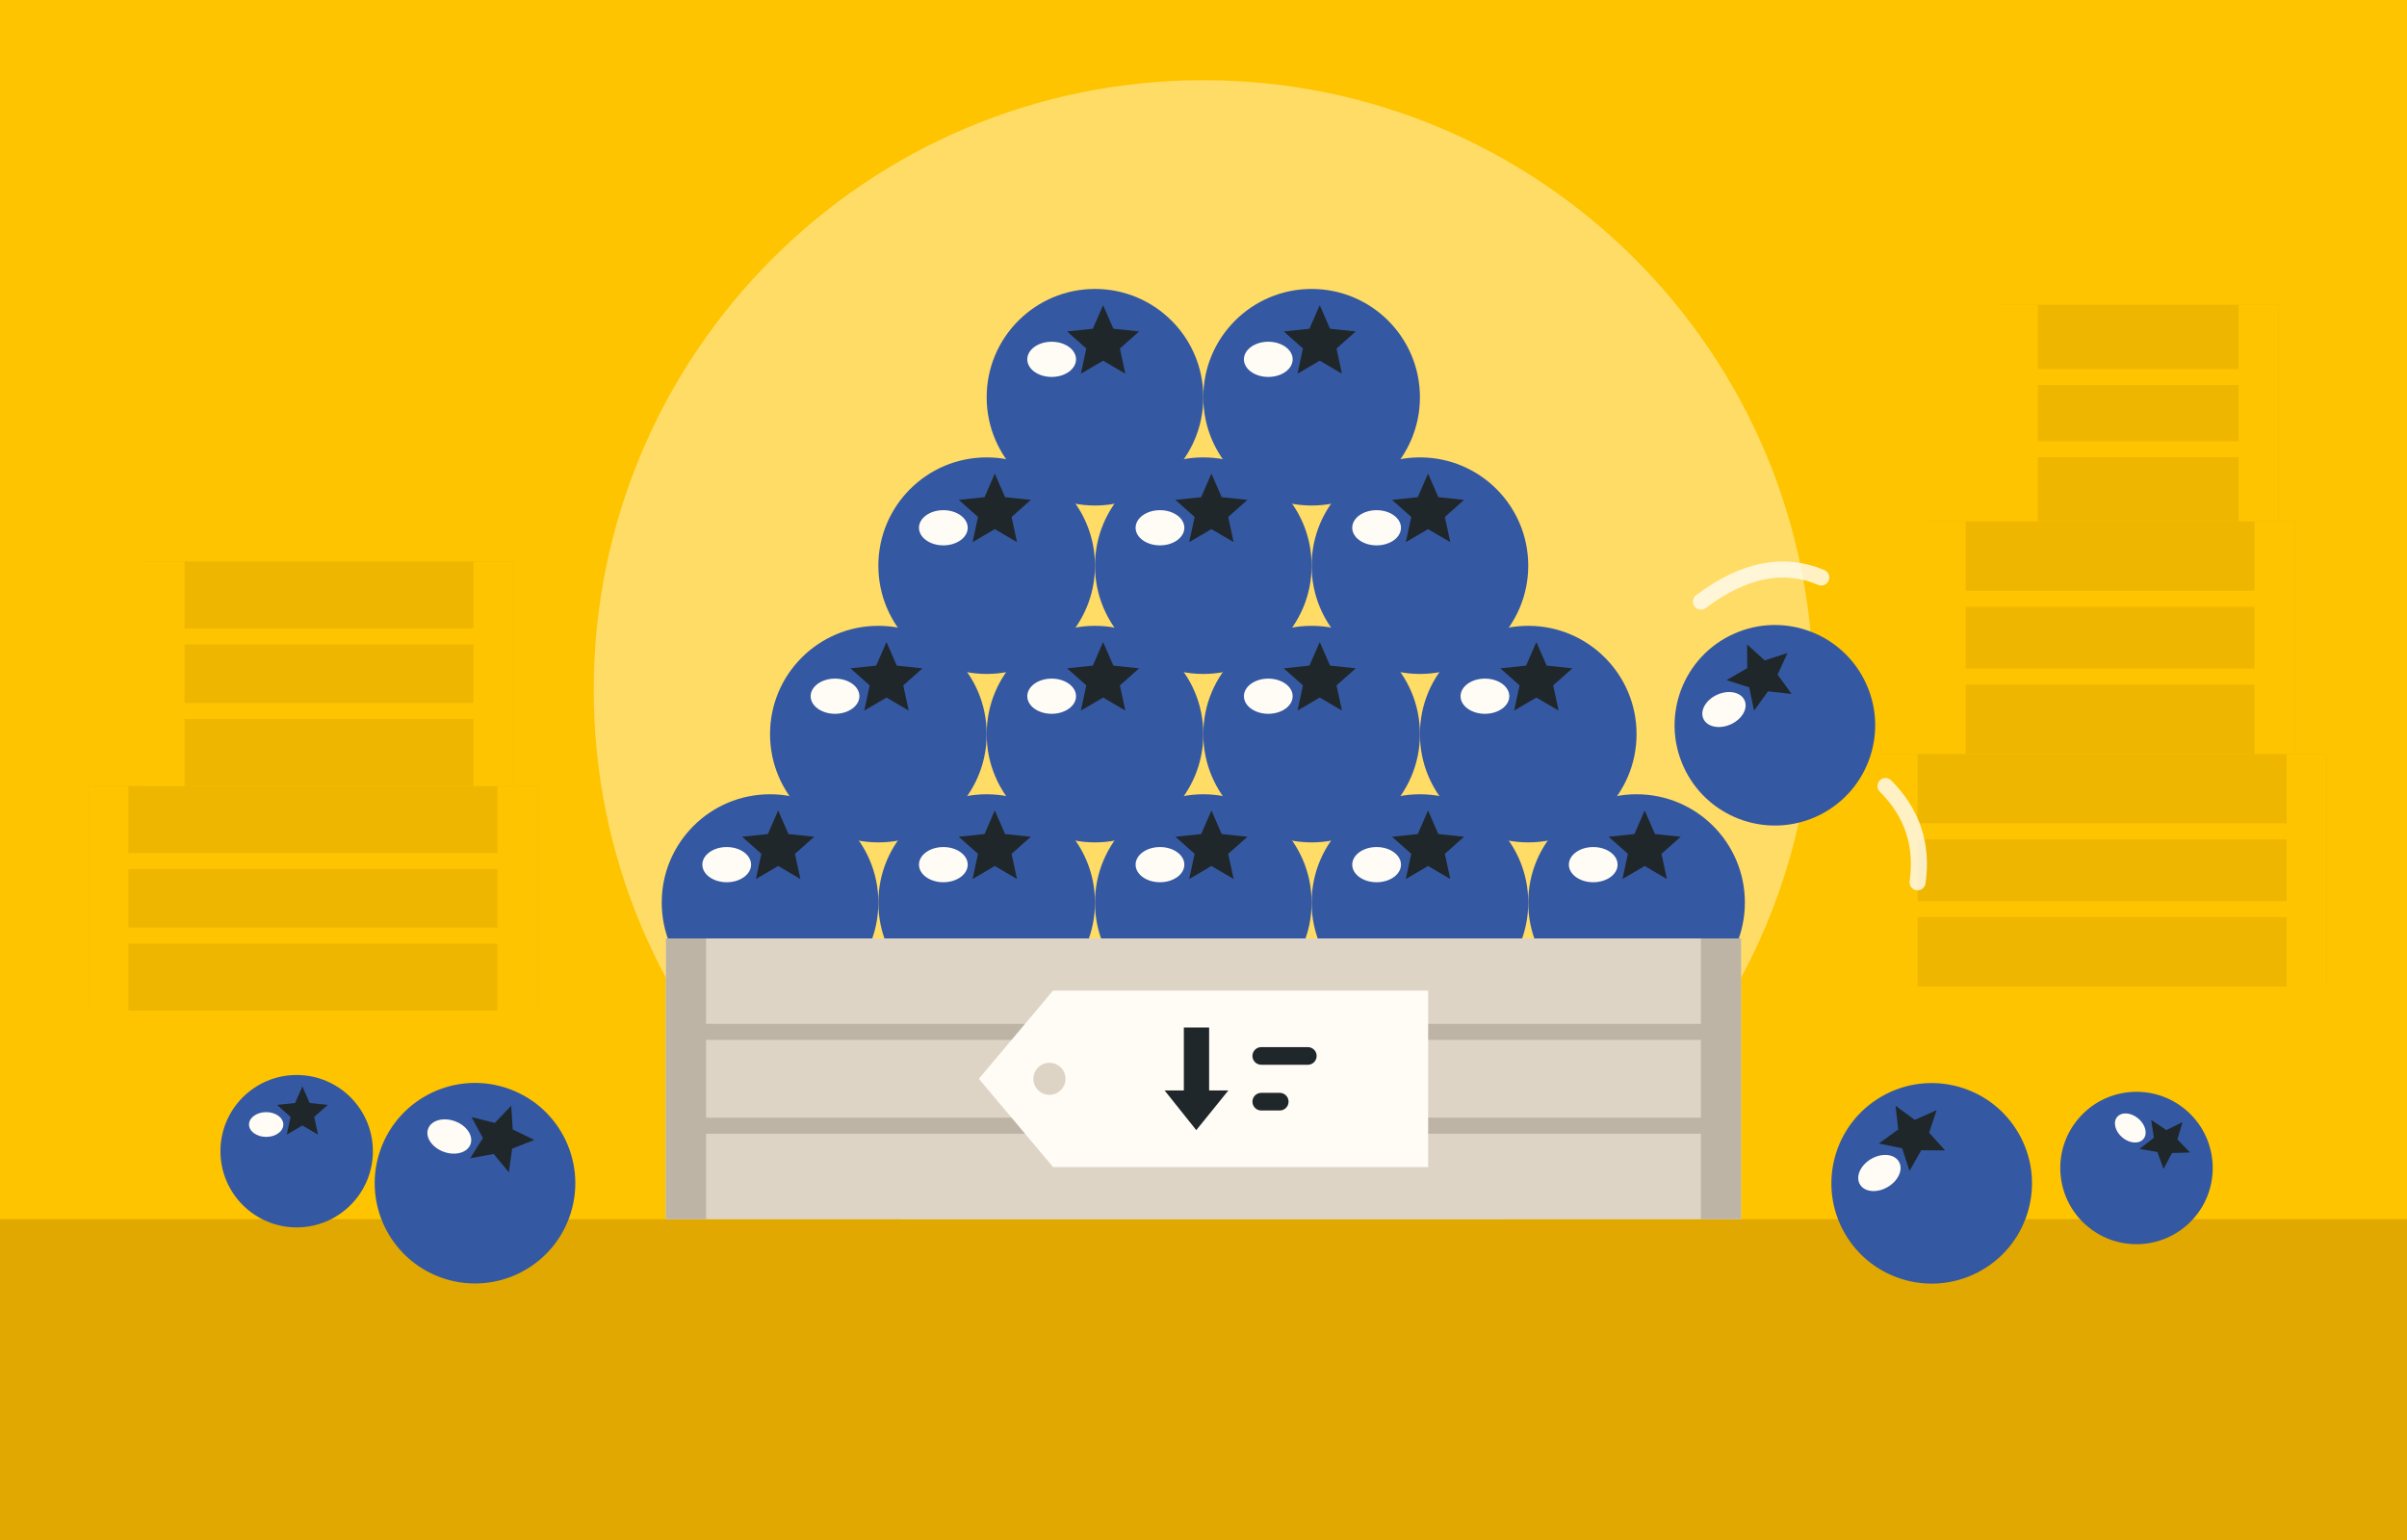
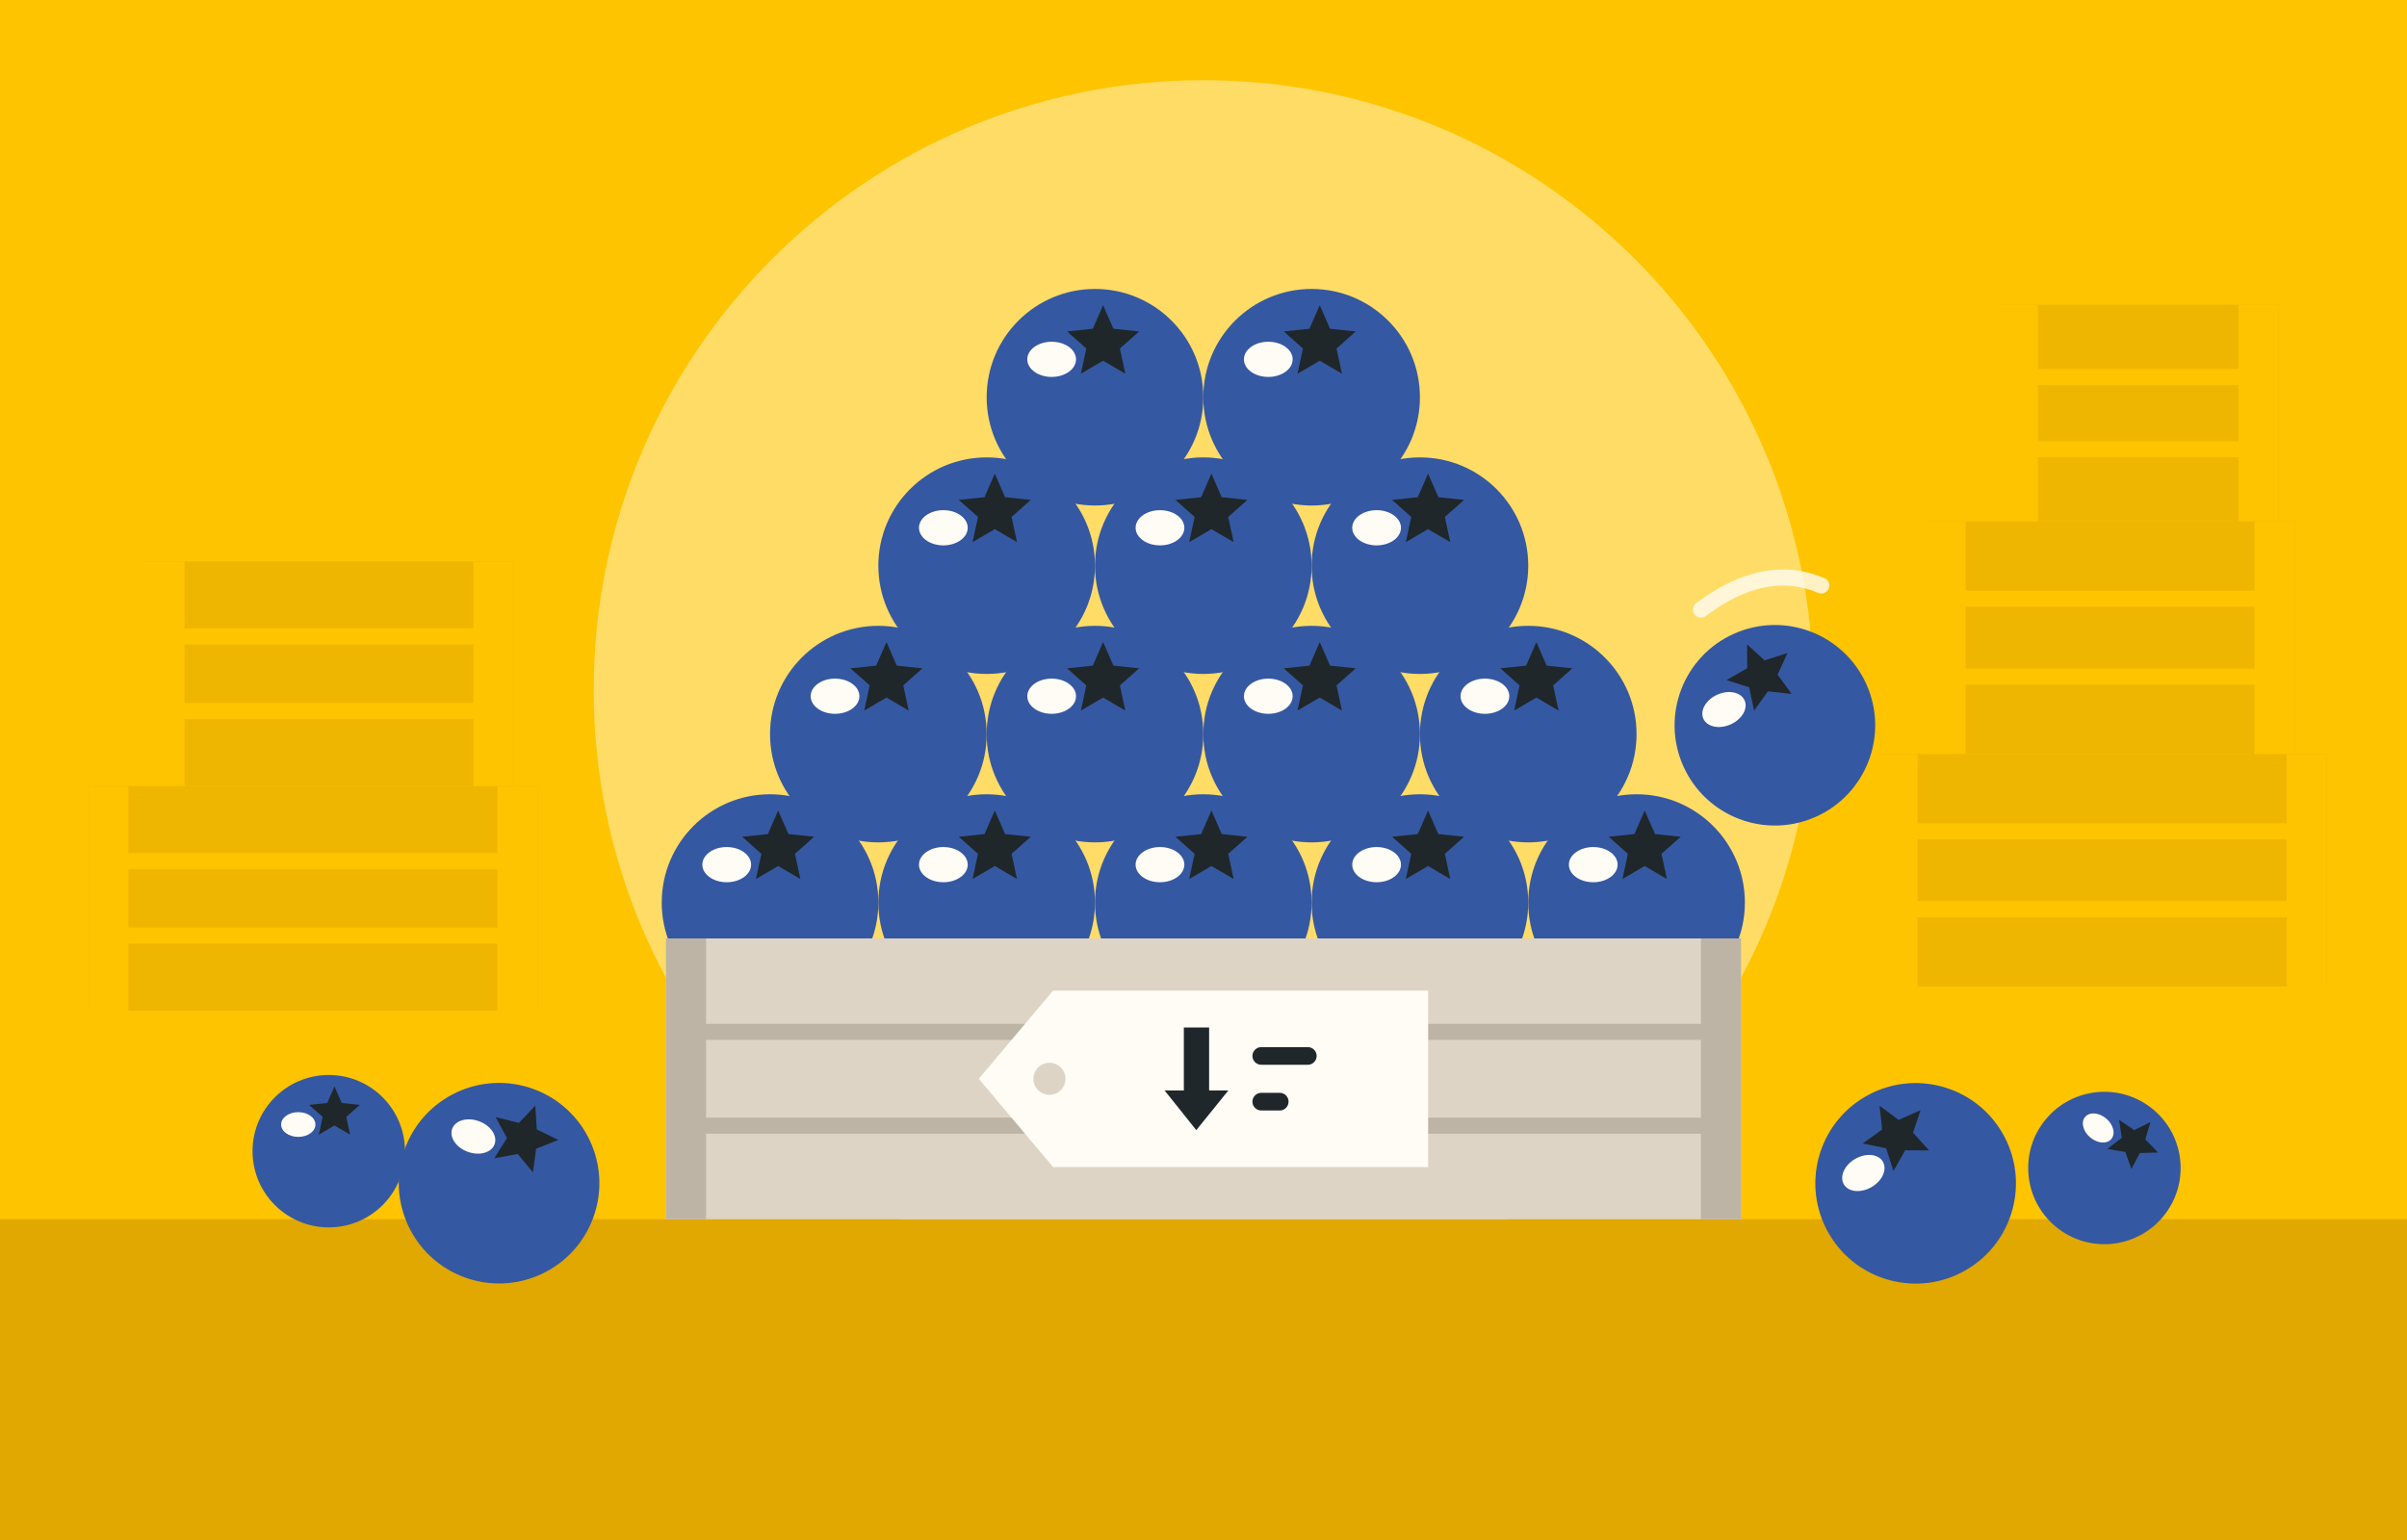
<svg xmlns="http://www.w3.org/2000/svg" viewBox="0 0 600 384">
  <rect x="0" y="0" width="600" height="384" fill="#fec400" />
  <g opacity="0.5">
    <rect x="22" y="196" width="112" height="56" fill="#e0a800" />
    <path d="M22 196h10v56h-10ZM124 196h10v56h-10ZM32 212.7h92v4h-92ZM32 231.3h92v4h-92Z" fill="#fec400" />
    <rect x="36" y="140" width="92" height="56" fill="#e0a800" />
    <path d="M36 140h10v56h-10ZM118 140h10v56h-10ZM46 156.7h72v4h-72ZM46 175.3h72v4h-72Z" fill="#fec400" />
    <rect x="468" y="188" width="112" height="58" fill="#e0a800" />
    <path d="M468 188h10v58h-10ZM570 188h10v58h-10ZM478 205.3h92v4h-92ZM478 224.7h92v4h-92Z" fill="#fec400" />
    <rect x="480" y="130" width="92" height="58" fill="#e0a800" />
    <path d="M480 130h10v58h-10ZM562 130h10v58h-10ZM490 147.3h72v4h-72ZM490 166.7h72v4h-72Z" fill="#fec400" />
    <rect x="498" y="76" width="70" height="54" fill="#e0a800" />
    <path d="M498 76h10v54h-10ZM558 76h10v54h-10ZM508 92h50v4h-50ZM508 110h50v4h-50Z" fill="#fec400" />
  </g>
  <circle cx="300" cy="172" r="152" fill="#ffdc66" />
  <rect x="0" y="304" width="600" height="80" fill="#e0a800" />
  <g transform="translate(158.2 188.6) scale(2.1094)">
    <circle cx="50" cy="54" r="40" fill="#3558a2" transform="scale(0.32)" />
    <ellipse cx="34" cy="40" rx="9" ry="6.5" fill="#fffcf5" transform="scale(0.32)" />
    <path d="M53.0 20.0L56.8 28.7L66.3 29.7L59.2 36.0L61.2 45.3L53.0 40.5L44.8 45.3L46.8 36.0L39.7 29.7L49.2 28.7Z" fill="#1f272a" transform="scale(0.32)" />
  </g>
  <g transform="translate(212.2 188.6) scale(2.1094)">
    <circle cx="50" cy="54" r="40" fill="#3558a2" transform="scale(0.32)" />
    <ellipse cx="34" cy="40" rx="9" ry="6.5" fill="#fffcf5" transform="scale(0.32)" />
    <path d="M53.0 20.0L56.8 28.7L66.3 29.7L59.2 36.0L61.2 45.3L53.0 40.5L44.8 45.3L46.8 36.0L39.7 29.7L49.2 28.7Z" fill="#1f272a" transform="scale(0.32)" />
  </g>
  <g transform="translate(266.2 188.6) scale(2.1094)">
    <circle cx="50" cy="54" r="40" fill="#3558a2" transform="scale(0.32)" />
    <ellipse cx="34" cy="40" rx="9" ry="6.5" fill="#fffcf5" transform="scale(0.32)" />
    <path d="M53.0 20.0L56.8 28.7L66.3 29.7L59.2 36.0L61.2 45.3L53.0 40.5L44.8 45.3L46.8 36.0L39.7 29.7L49.2 28.7Z" fill="#1f272a" transform="scale(0.32)" />
  </g>
  <g transform="translate(320.2 188.6) scale(2.1094)">
    <circle cx="50" cy="54" r="40" fill="#3558a2" transform="scale(0.32)" />
    <ellipse cx="34" cy="40" rx="9" ry="6.5" fill="#fffcf5" transform="scale(0.32)" />
    <path d="M53.0 20.0L56.8 28.7L66.3 29.7L59.2 36.0L61.2 45.3L53.0 40.5L44.8 45.3L46.8 36.0L39.7 29.7L49.2 28.7Z" fill="#1f272a" transform="scale(0.32)" />
  </g>
  <g transform="translate(374.2 188.6) scale(2.1094)">
    <circle cx="50" cy="54" r="40" fill="#3558a2" transform="scale(0.32)" />
    <ellipse cx="34" cy="40" rx="9" ry="6.5" fill="#fffcf5" transform="scale(0.32)" />
    <path d="M53.0 20.0L56.8 28.7L66.3 29.7L59.2 36.0L61.2 45.3L53.0 40.5L44.8 45.3L46.8 36.0L39.7 29.7L49.2 28.7Z" fill="#1f272a" transform="scale(0.32)" />
  </g>
  <g transform="translate(185.2 146.6) scale(2.1094)">
    <circle cx="50" cy="54" r="40" fill="#3558a2" transform="scale(0.32)" />
    <ellipse cx="34" cy="40" rx="9" ry="6.5" fill="#fffcf5" transform="scale(0.32)" />
    <path d="M53.0 20.0L56.8 28.7L66.3 29.7L59.2 36.0L61.2 45.3L53.0 40.5L44.8 45.3L46.8 36.0L39.7 29.7L49.2 28.7Z" fill="#1f272a" transform="scale(0.32)" />
  </g>
  <g transform="translate(239.2 146.6) scale(2.1094)">
    <circle cx="50" cy="54" r="40" fill="#3558a2" transform="scale(0.32)" />
    <ellipse cx="34" cy="40" rx="9" ry="6.5" fill="#fffcf5" transform="scale(0.32)" />
    <path d="M53.0 20.0L56.8 28.7L66.3 29.7L59.2 36.0L61.2 45.3L53.0 40.5L44.8 45.3L46.8 36.0L39.7 29.7L49.2 28.7Z" fill="#1f272a" transform="scale(0.32)" />
  </g>
  <g transform="translate(293.2 146.6) scale(2.1094)">
    <circle cx="50" cy="54" r="40" fill="#3558a2" transform="scale(0.32)" />
    <ellipse cx="34" cy="40" rx="9" ry="6.5" fill="#fffcf5" transform="scale(0.32)" />
    <path d="M53.0 20.0L56.8 28.7L66.3 29.7L59.2 36.0L61.2 45.3L53.0 40.5L44.8 45.3L46.8 36.0L39.7 29.7L49.2 28.7Z" fill="#1f272a" transform="scale(0.32)" />
  </g>
  <g transform="translate(347.2 146.6) scale(2.1094)">
    <circle cx="50" cy="54" r="40" fill="#3558a2" transform="scale(0.32)" />
    <ellipse cx="34" cy="40" rx="9" ry="6.5" fill="#fffcf5" transform="scale(0.32)" />
    <path d="M53.0 20.0L56.8 28.7L66.3 29.7L59.2 36.0L61.2 45.3L53.0 40.5L44.8 45.3L46.8 36.0L39.7 29.7L49.2 28.7Z" fill="#1f272a" transform="scale(0.32)" />
  </g>
  <g transform="translate(212.2 104.6) scale(2.1094)">
    <circle cx="50" cy="54" r="40" fill="#3558a2" transform="scale(0.32)" />
    <ellipse cx="34" cy="40" rx="9" ry="6.5" fill="#fffcf5" transform="scale(0.32)" />
    <path d="M53.0 20.0L56.8 28.7L66.3 29.7L59.2 36.0L61.2 45.3L53.0 40.5L44.8 45.3L46.8 36.0L39.7 29.7L49.2 28.7Z" fill="#1f272a" transform="scale(0.32)" />
  </g>
  <g transform="translate(266.2 104.6) scale(2.1094)">
    <circle cx="50" cy="54" r="40" fill="#3558a2" transform="scale(0.32)" />
    <ellipse cx="34" cy="40" rx="9" ry="6.5" fill="#fffcf5" transform="scale(0.32)" />
    <path d="M53.0 20.0L56.8 28.7L66.3 29.7L59.2 36.0L61.2 45.3L53.0 40.5L44.8 45.3L46.8 36.0L39.7 29.7L49.2 28.7Z" fill="#1f272a" transform="scale(0.32)" />
  </g>
  <g transform="translate(320.2 104.6) scale(2.1094)">
    <circle cx="50" cy="54" r="40" fill="#3558a2" transform="scale(0.32)" />
    <ellipse cx="34" cy="40" rx="9" ry="6.5" fill="#fffcf5" transform="scale(0.32)" />
    <path d="M53.0 20.0L56.8 28.7L66.3 29.7L59.2 36.0L61.2 45.3L53.0 40.5L44.8 45.3L46.8 36.0L39.7 29.7L49.2 28.7Z" fill="#1f272a" transform="scale(0.32)" />
  </g>
  <g transform="translate(239.2 62.6) scale(2.1094)">
    <circle cx="50" cy="54" r="40" fill="#3558a2" transform="scale(0.32)" />
    <ellipse cx="34" cy="40" rx="9" ry="6.5" fill="#fffcf5" transform="scale(0.32)" />
    <path d="M53.0 20.0L56.8 28.7L66.3 29.7L59.2 36.0L61.2 45.3L53.0 40.5L44.8 45.3L46.8 36.0L39.7 29.7L49.2 28.7Z" fill="#1f272a" transform="scale(0.32)" />
  </g>
  <g transform="translate(293.2 62.6) scale(2.1094)">
    <circle cx="50" cy="54" r="40" fill="#3558a2" transform="scale(0.32)" />
    <ellipse cx="34" cy="40" rx="9" ry="6.5" fill="#fffcf5" transform="scale(0.32)" />
    <path d="M53.0 20.0L56.8 28.7L66.3 29.7L59.2 36.0L61.2 45.3L53.0 40.5L44.8 45.3L46.8 36.0L39.7 29.7L49.2 28.7Z" fill="#1f272a" transform="scale(0.32)" />
  </g>
  <rect x="166" y="234" width="268" height="70" fill="#ddd4c6" />
  <path d="M166 234h10v70h-10ZM424 234h10v70h-10ZM176 255.3h248v4h-248ZM176 278.7h248v4h-248Z" fill="#bdb4a6" />
  <path d="M262.5 247H356V291H262.5L244 269Z" fill="#fffcf5" />
  <circle cx="261.6" cy="269" r="4" fill="#ddd4c6" />
  <path d="M298.2 281.8L306.2 271.9H301.4V256.2H295.1V271.9H290.3Z" fill="#1f272a" />
  <path d="M314.4 263.3h11.6M314.4 274.7h4.6" fill="none" stroke="#1f272a" stroke-width="4.4" stroke-linecap="round" stroke-linejoin="round" />
  <g transform="rotate(-24 442 180)">
    <g transform="translate(410.8 147.2) scale(1.9531)">
      <circle cx="50" cy="54" r="40" fill="#3558a2" transform="scale(0.32)" />
      <ellipse cx="34" cy="40" rx="9" ry="6.5" fill="#fffcf5" transform="scale(0.32)" />
      <path d="M53.0 20.0L56.8 28.7L66.3 29.7L59.2 36.0L61.2 45.3L53.0 40.5L44.8 45.3L46.8 36.0L39.7 29.7L49.2 28.7Z" fill="#1f272a" transform="scale(0.32)" />
    </g>
  </g>
-   <path d="M424 150q16-12 30-6M470 196q10 10 8 24" fill="none" stroke="#fffcf5" stroke-width="4" stroke-linecap="round" stroke-linejoin="round" opacity="0.8" />
-   <g transform="rotate(20 118 296)">
-     <g transform="translate(86.8 261.2) scale(1.9531)">
+   <path d="M424 152q16-12 30-6" fill="none" stroke="#fffcf5" stroke-width="4" stroke-linecap="round" stroke-linejoin="round" opacity="0.8" />
+   <g transform="rotate(20 124 296)">
+     <g transform="translate(92.8 261.2) scale(1.9531)">
      <circle cx="50" cy="54" r="40" fill="#3558a2" transform="scale(0.32)" />
      <ellipse cx="34" cy="40" rx="9" ry="6.5" fill="#fffcf5" transform="scale(0.32)" />
      <path d="M53.0 20.0L56.8 28.7L66.3 29.7L59.2 36.0L61.2 45.3L53.0 40.5L44.8 45.3L46.8 36.0L39.7 29.7L49.2 28.7Z" fill="#1f272a" transform="scale(0.32)" />
    </g>
  </g>
-   <g transform="translate(50.2 261.4) scale(1.4844)">
+   <g transform="translate(58.2 261.4) scale(1.4844)">
    <circle cx="50" cy="54" r="40" fill="#3558a2" transform="scale(0.32)" />
    <ellipse cx="34" cy="40" rx="9" ry="6.5" fill="#fffcf5" transform="scale(0.32)" />
    <path d="M53.0 20.0L56.8 28.7L66.3 29.7L59.2 36.0L61.2 45.3L53.0 40.5L44.8 45.3L46.8 36.0L39.7 29.7L49.2 28.7Z" fill="#1f272a" transform="scale(0.32)" />
  </g>
-   <g transform="rotate(-30 482 296)">
-     <g transform="translate(450.8 261.2) scale(1.9531)">
+   <g transform="rotate(-30 478 296)">
+     <g transform="translate(446.8 261.2) scale(1.9531)">
      <circle cx="50" cy="54" r="40" fill="#3558a2" transform="scale(0.32)" />
      <ellipse cx="34" cy="40" rx="9" ry="6.5" fill="#fffcf5" transform="scale(0.32)" />
      <path d="M53.0 20.0L56.8 28.7L66.3 29.7L59.2 36.0L61.2 45.3L53.0 40.5L44.8 45.3L46.8 36.0L39.7 29.7L49.2 28.7Z" fill="#1f272a" transform="scale(0.32)" />
    </g>
  </g>
-   <g transform="rotate(40 532 292)">
-     <g transform="translate(508.2 265.4) scale(1.4844)">
+   <g transform="rotate(40 524 292)">
+     <g transform="translate(500.2 265.4) scale(1.4844)">
      <circle cx="50" cy="54" r="40" fill="#3558a2" transform="scale(0.32)" />
      <ellipse cx="34" cy="40" rx="9" ry="6.5" fill="#fffcf5" transform="scale(0.32)" />
      <path d="M53.0 20.0L56.8 28.7L66.3 29.7L59.2 36.0L61.2 45.3L53.0 40.5L44.8 45.3L46.8 36.0L39.7 29.7L49.2 28.7Z" fill="#1f272a" transform="scale(0.32)" />
    </g>
  </g>
</svg>
